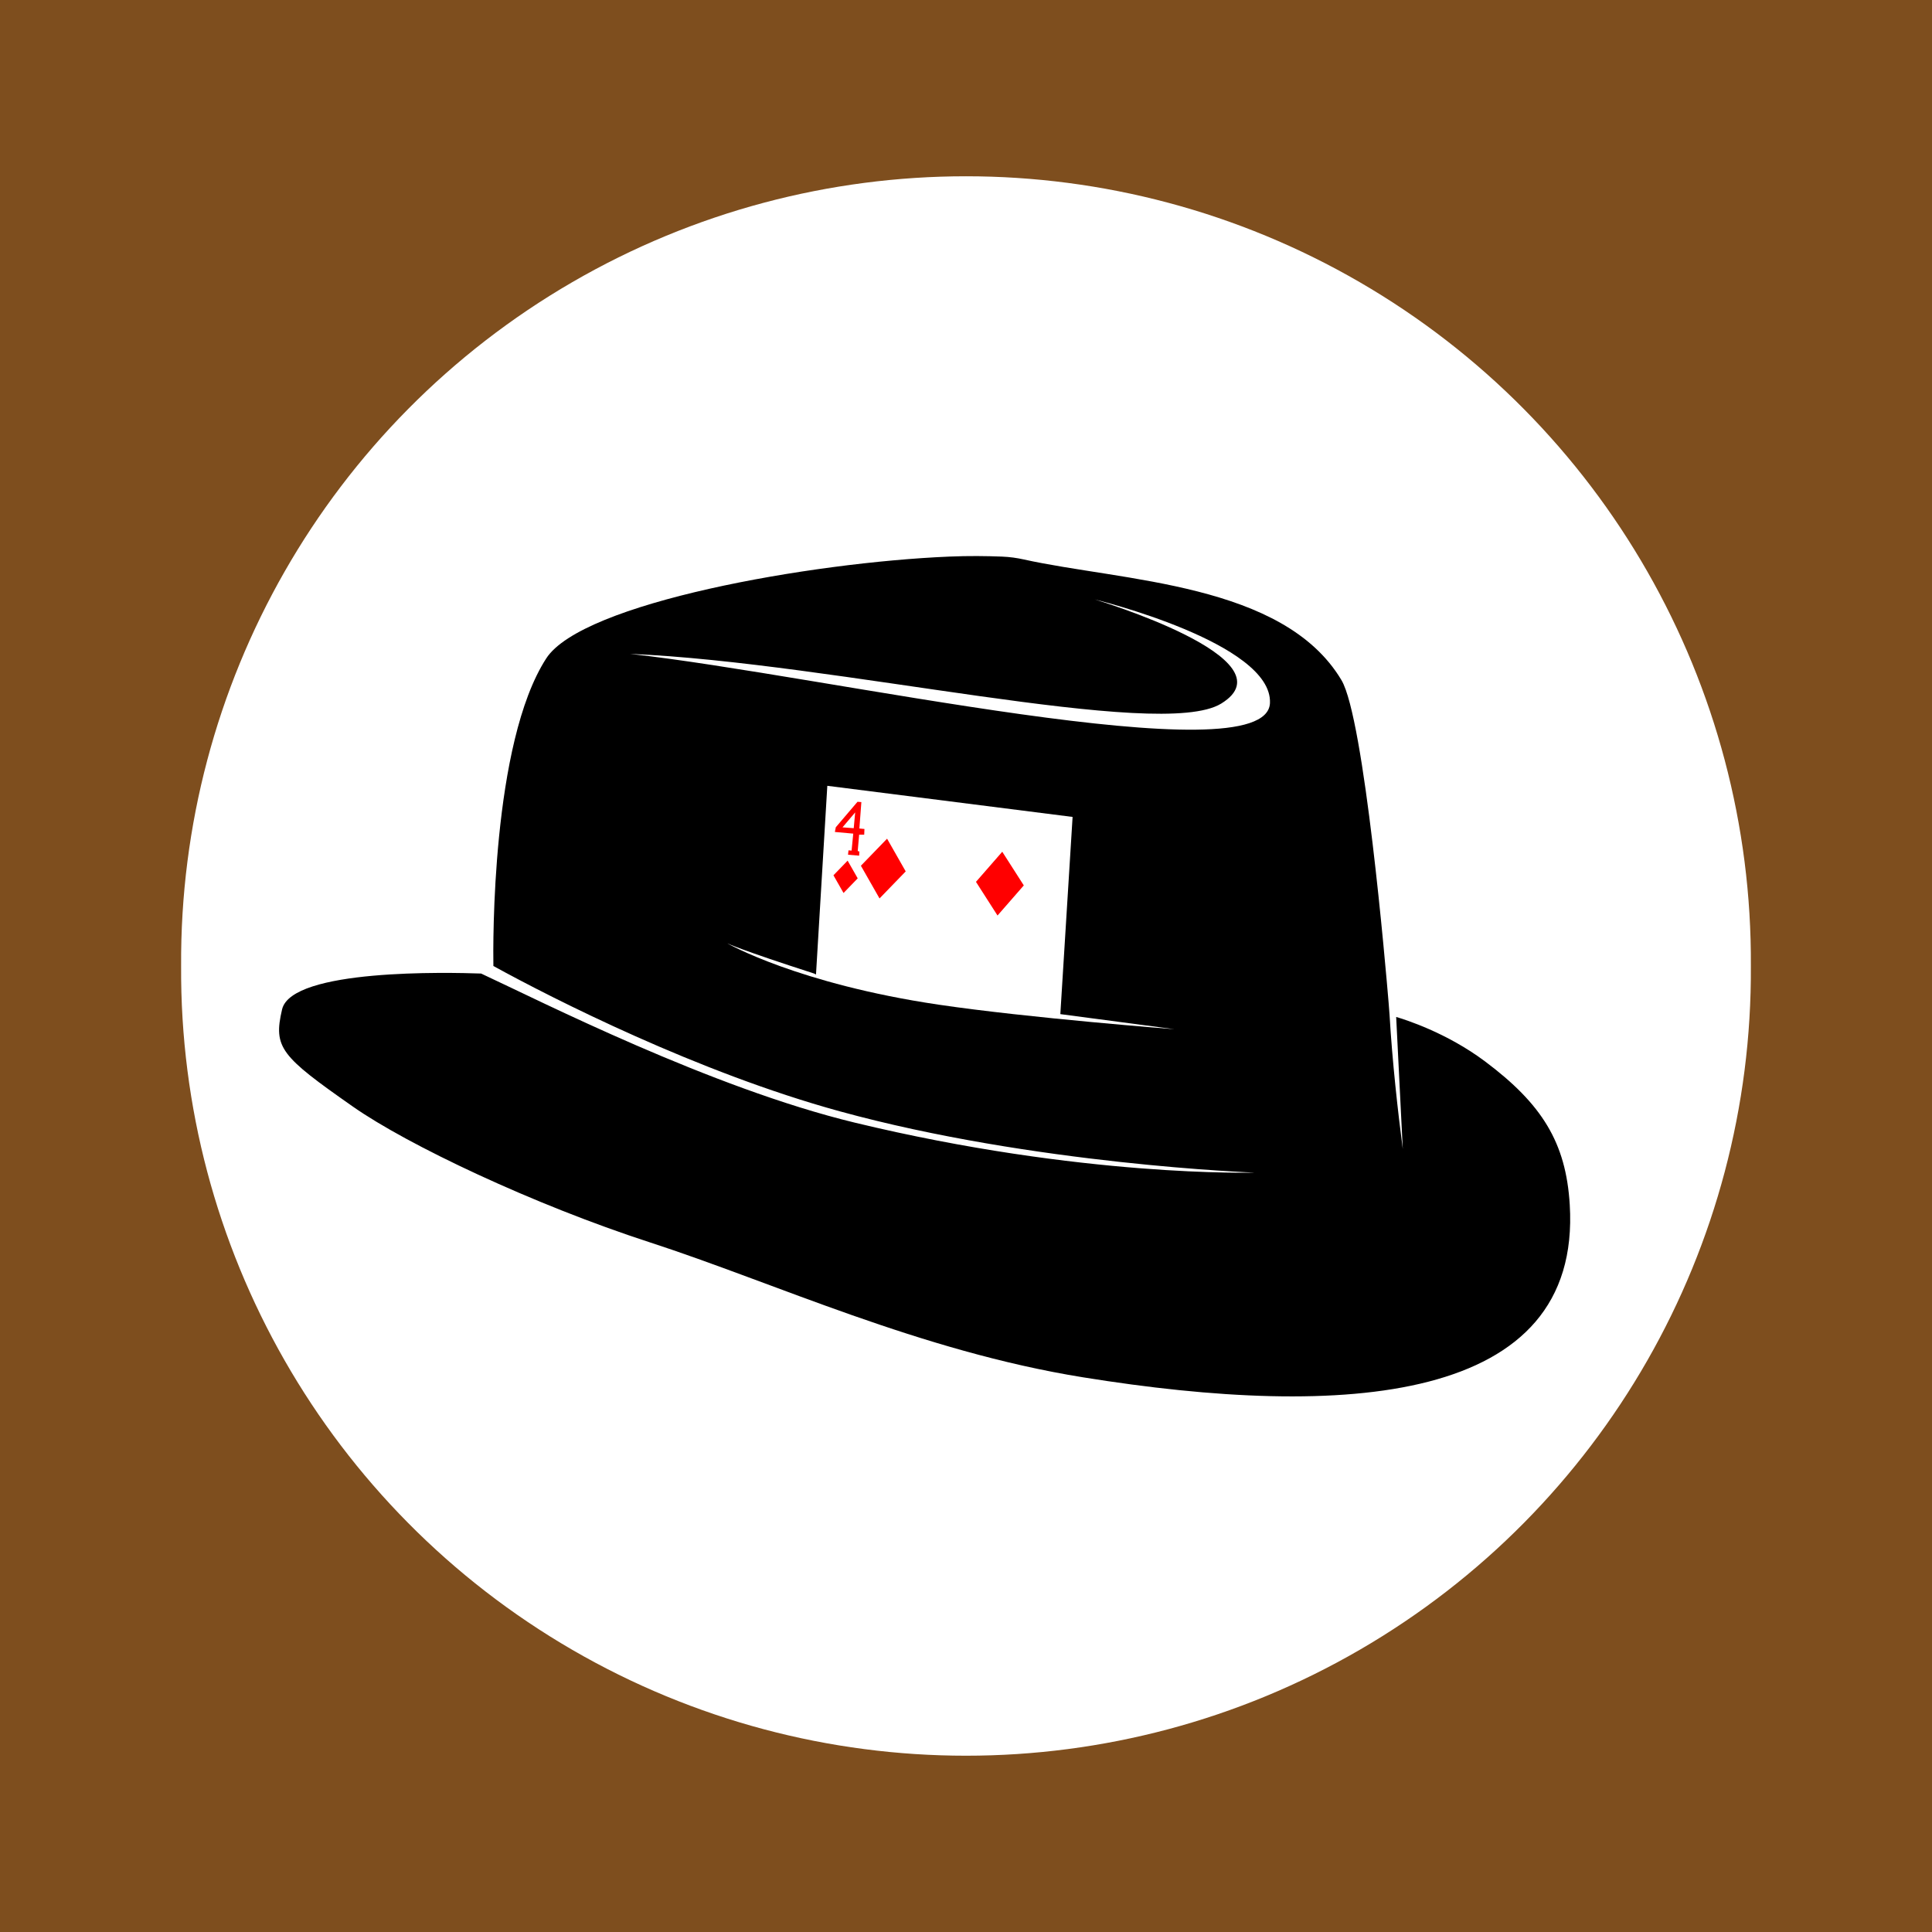
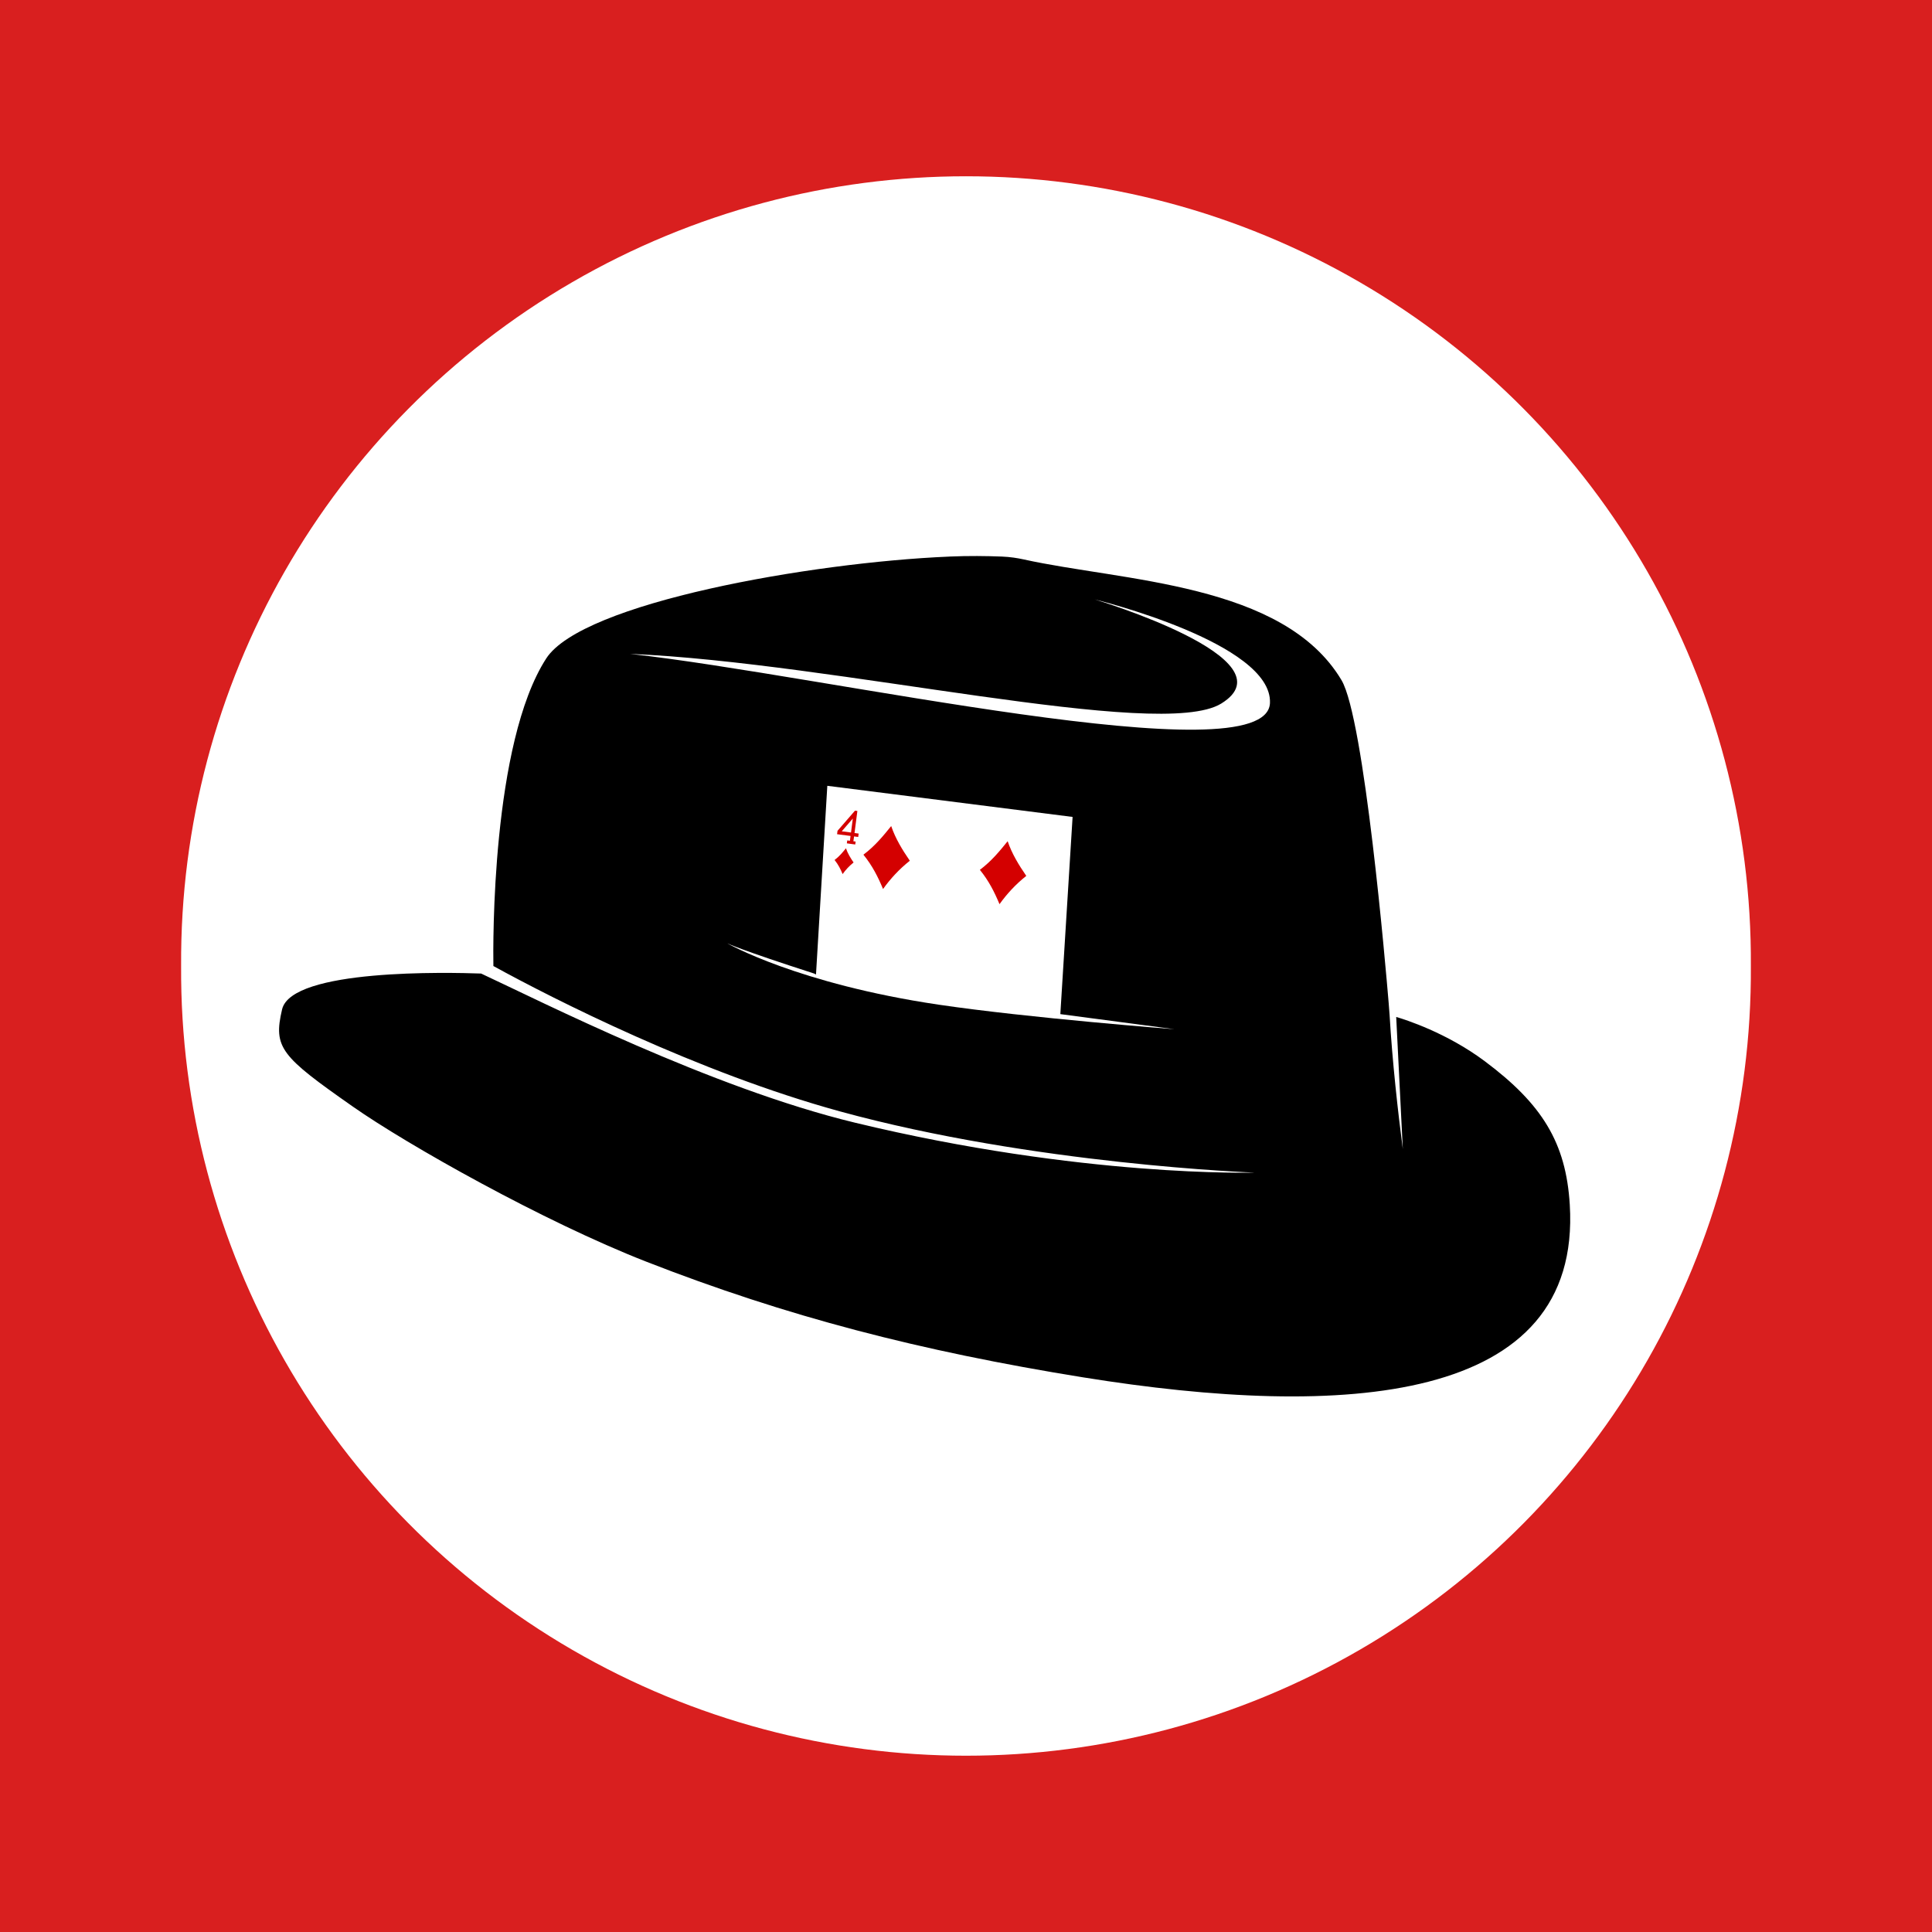
<svg xmlns="http://www.w3.org/2000/svg" width="64px" height="64px" id="svg2985" version="1.1">
  <defs id="defs2987" />
-   <g id="layer3">
-     <rect style="fill:#774411;stroke:none;fill-opacity:0.941" id="rect3032" width="64" height="64" x="0" y="0" />
+   <g id="layer3" style="display:none">
+     <rect style="fill:#774411;fill-opacity:0.941;stroke:none" id="rect3032" width="64" height="64" x="0" y="0" />
  </g>
  <g id="g3807" style="display:none">
    <rect y="0" x="0" height="64" width="64" id="rect3809" style="fill:#3b5998;fill-opacity:1;stroke:none" />
+   </g>
+   <g style="display:inline" id="g3008">
+     <rect y="0" x="0" height="64" width="64" id="rect3010" style="fill:#d91f1f;fill-opacity:1;stroke:none" />
  </g>
  <g id="layer1">
    <path style="fill:#ffffff;fill-opacity:1;stroke:none" id="path2993" d="m 44.545,23.818 a 26.364,26.364 0 1 1 -52.727,0 26.364,26.364 0 1 1 52.727,0 z" transform="matrix(0.9862069,0,0,0.9862069,14.06897,8.510344)" />
  </g>
  <g id="layer2">
-     <path style="fill:#000000;stroke:none" d="M 31.438 18.438 C 26.841 18.632 19.285 19.968 18.094 21.812 C 16.278 24.623 16.332 31.303 16.344 32 C 18.321 33.087 23.114 35.522 27.812 36.812 C 34.237 38.578 41.562 38.844 41.562 38.844 C 41.562 38.844 35.86 39.012 28.312 37.188 C 23.557 36.038 17.906 33.163 15.938 32.25 C 14.868 32.212 9.66 32.084 9.344 33.438 C 9.047 34.708 9.302 34.985 11.688 36.656 C 13.494 37.922 17.658 39.898 21.531 41.156 C 25.681 42.504 30.467 44.753 35.875 45.625 C 44.513 47.018 52.401 46.519 52 39.906 C 51.875 37.844 51.078 36.57 49.188 35.156 C 47.917 34.206 46.547 33.775 46.25 33.688 C 46.355 35.794 46.469 38.062 46.469 38.062 C 46.31 36.862 46.119 35.141 46.031 33.625 C 46.031 33.625 46.007 33.299 46 33.219 C 45.906 32.088 45.194 23.801 44.438 22.531 C 42.515 19.306 37.179 19.259 33.906 18.531 C 33.702 18.486 33.459 18.448 33.188 18.438 C 32.678 18.418 32.094 18.41 31.438 18.438 z " id="path2998" />
+     <path style="fill:#000000;stroke:none" d="m 31.438,18.438 c -4.597,0.195 -12.152,1.53 -13.344,3.375 -1.815,2.811 -1.762,9.49 -1.75,10.188 1.977,1.087 6.77,3.522 11.469,4.812 6.425,1.765 13.75,2.031 13.75,2.031 0,0 -5.702,0.169 -13.25,-1.656 -4.756,-1.15 -10.406,-4.024 -12.375,-4.938 -1.069,-0.038 -6.278,-0.166 -6.594,1.188 -0.297,1.27 -0.042,1.548 2.344,3.219 1.807,1.266 6.305,3.802 9.717,5.136 4.648,1.816 9.063,2.961 14.471,3.833 8.638,1.393 16.526,0.894 16.125,-5.719 -0.125,-2.062 -0.922,-3.336 -2.812,-4.75 -1.27,-0.95 -2.64,-1.382 -2.938,-1.469 0.105,2.107 0.219,4.375 0.219,4.375 -0.159,-1.201 -0.35,-2.922 -0.438,-4.438 0,0 -0.025,-0.326 -0.031,-0.406 -0.094,-1.131 -0.806,-9.418 -1.562,-10.688 -1.923,-3.226 -7.259,-3.273 -10.531,-4 -0.205,-0.045 -0.447,-0.083 -0.719,-0.094 -0.509,-0.02 -1.093,-0.028 -1.75,0 z" id="path2998" />
    <path style="fill:#ffffff;stroke:none" d="m 20.873,21.661 c 6.399,0.703 21.083,4.086 21.196,1.63 0.092,-1.998 -5.805,-3.434 -5.805,-3.434 0,0 6.594,1.972 4.19,3.45 -2.035,1.251 -12.791,-1.363 -19.58,-1.646 z" id="path3005" />
    <path style="fill:#ffffff;stroke:none" d="M 27.406 26.031 L 27.031 32.281 C 27.016 32.276 26.983 32.255 26.969 32.25 C 24.515 31.46 24.094 31.25 24.094 31.25 C 24.094 31.25 26.435 32.592 31.094 33.281 C 34.088 33.724 38.906 34.094 38.906 34.094 C 38.906 34.094 36.874 33.823 35.125 33.594 L 35.531 27.062 L 27.406 26.031 z " id="path3013" />
-     <rect style="fill:#ff0000;fill-opacity:1;stroke:none" id="rect3017" width="0.675" height="0.675" x="41.671" y="-10.719" transform="matrix(0.494879,0.8689619,-0.6956373,0.7183932,0,0)" />
-     <rect transform="matrix(0.494879,0.8689619,-0.6956373,0.7183932,0,0)" y="-12.277" x="42.122" height="1.247" width="1.247" id="rect3019" style="fill:#ff0000;fill-opacity:1;stroke:none" />
-     <rect style="fill:#ff0000;fill-opacity:1;stroke:none" id="rect3021" width="1.324" height="1.324" x="45.382" y="-13.281" transform="matrix(0.5391534,0.8422076,-0.6575563,0.7534054,0,0)" />
-     <path style="fill:#ff0000;stroke:none" d="m 28.406,26.56 -0.719,0.844 -0.031,0.156 0.609,0.055 -0.055,0.562 -0.102,-0.008 -0.016,0.145 0.368,0.031 0.008,-0.137 -0.055,-0.016 0.047,-0.543 0.168,0 0.008,-0.188 -0.168,-0.016 0.066,-0.875 z m -0.077,0.352 -0.048,0.523 -0.372,-0.028 z" id="path3023" />
+     <path id="path3656" d="m 28.601,28.313 c 0.387,-0.29 0.66,-0.626 0.921,-0.949 0.139,0.411 0.366,0.784 0.617,1.149 -0.356,0.283 -0.644,0.598 -0.887,0.937 -0.168,-0.402 -0.352,-0.77 -0.65,-1.137 z" style="fill:#d40000;fill-opacity:1" />
+     <path id="path3660" d="m 32.459,28.815 c 0.387,-0.29 0.66,-0.626 0.921,-0.949 0.139,0.411 0.366,0.784 0.617,1.149 -0.356,0.283 -0.644,0.598 -0.887,0.937 -0.168,-0.402 -0.352,-0.77 -0.65,-1.137 z" style="fill:#d40000;fill-opacity:1" />
+     <path id="path3740" d="m 27.646,28.489 c 0.158,-0.119 0.27,-0.256 0.377,-0.389 0.057,0.168 0.15,0.321 0.253,0.471 -0.146,0.116 -0.264,0.245 -0.363,0.384 -0.069,-0.165 -0.144,-0.315 -0.266,-0.466 z" style="fill:#d40000;fill-opacity:1" />
+     <path style="fill:#d40000;fill-opacity:1;display:inline" d="m 28.053,27.937 0.013,-0.097 0.089,0.012 0.021,-0.16 -0.447,-0.058 0.015,-0.113 0.579,-0.667 0.079,0.011 -0.095,0.73 0.137,0.018 -0.015,0.113 -0.137,-0.018 -0.023,0.16 0.075,0.01 -0.013,0.097 z m 0.198,-0.822 -0.367,0.423 0.307,0.04 z" id="path7104-8" />
  </g>
</svg>
